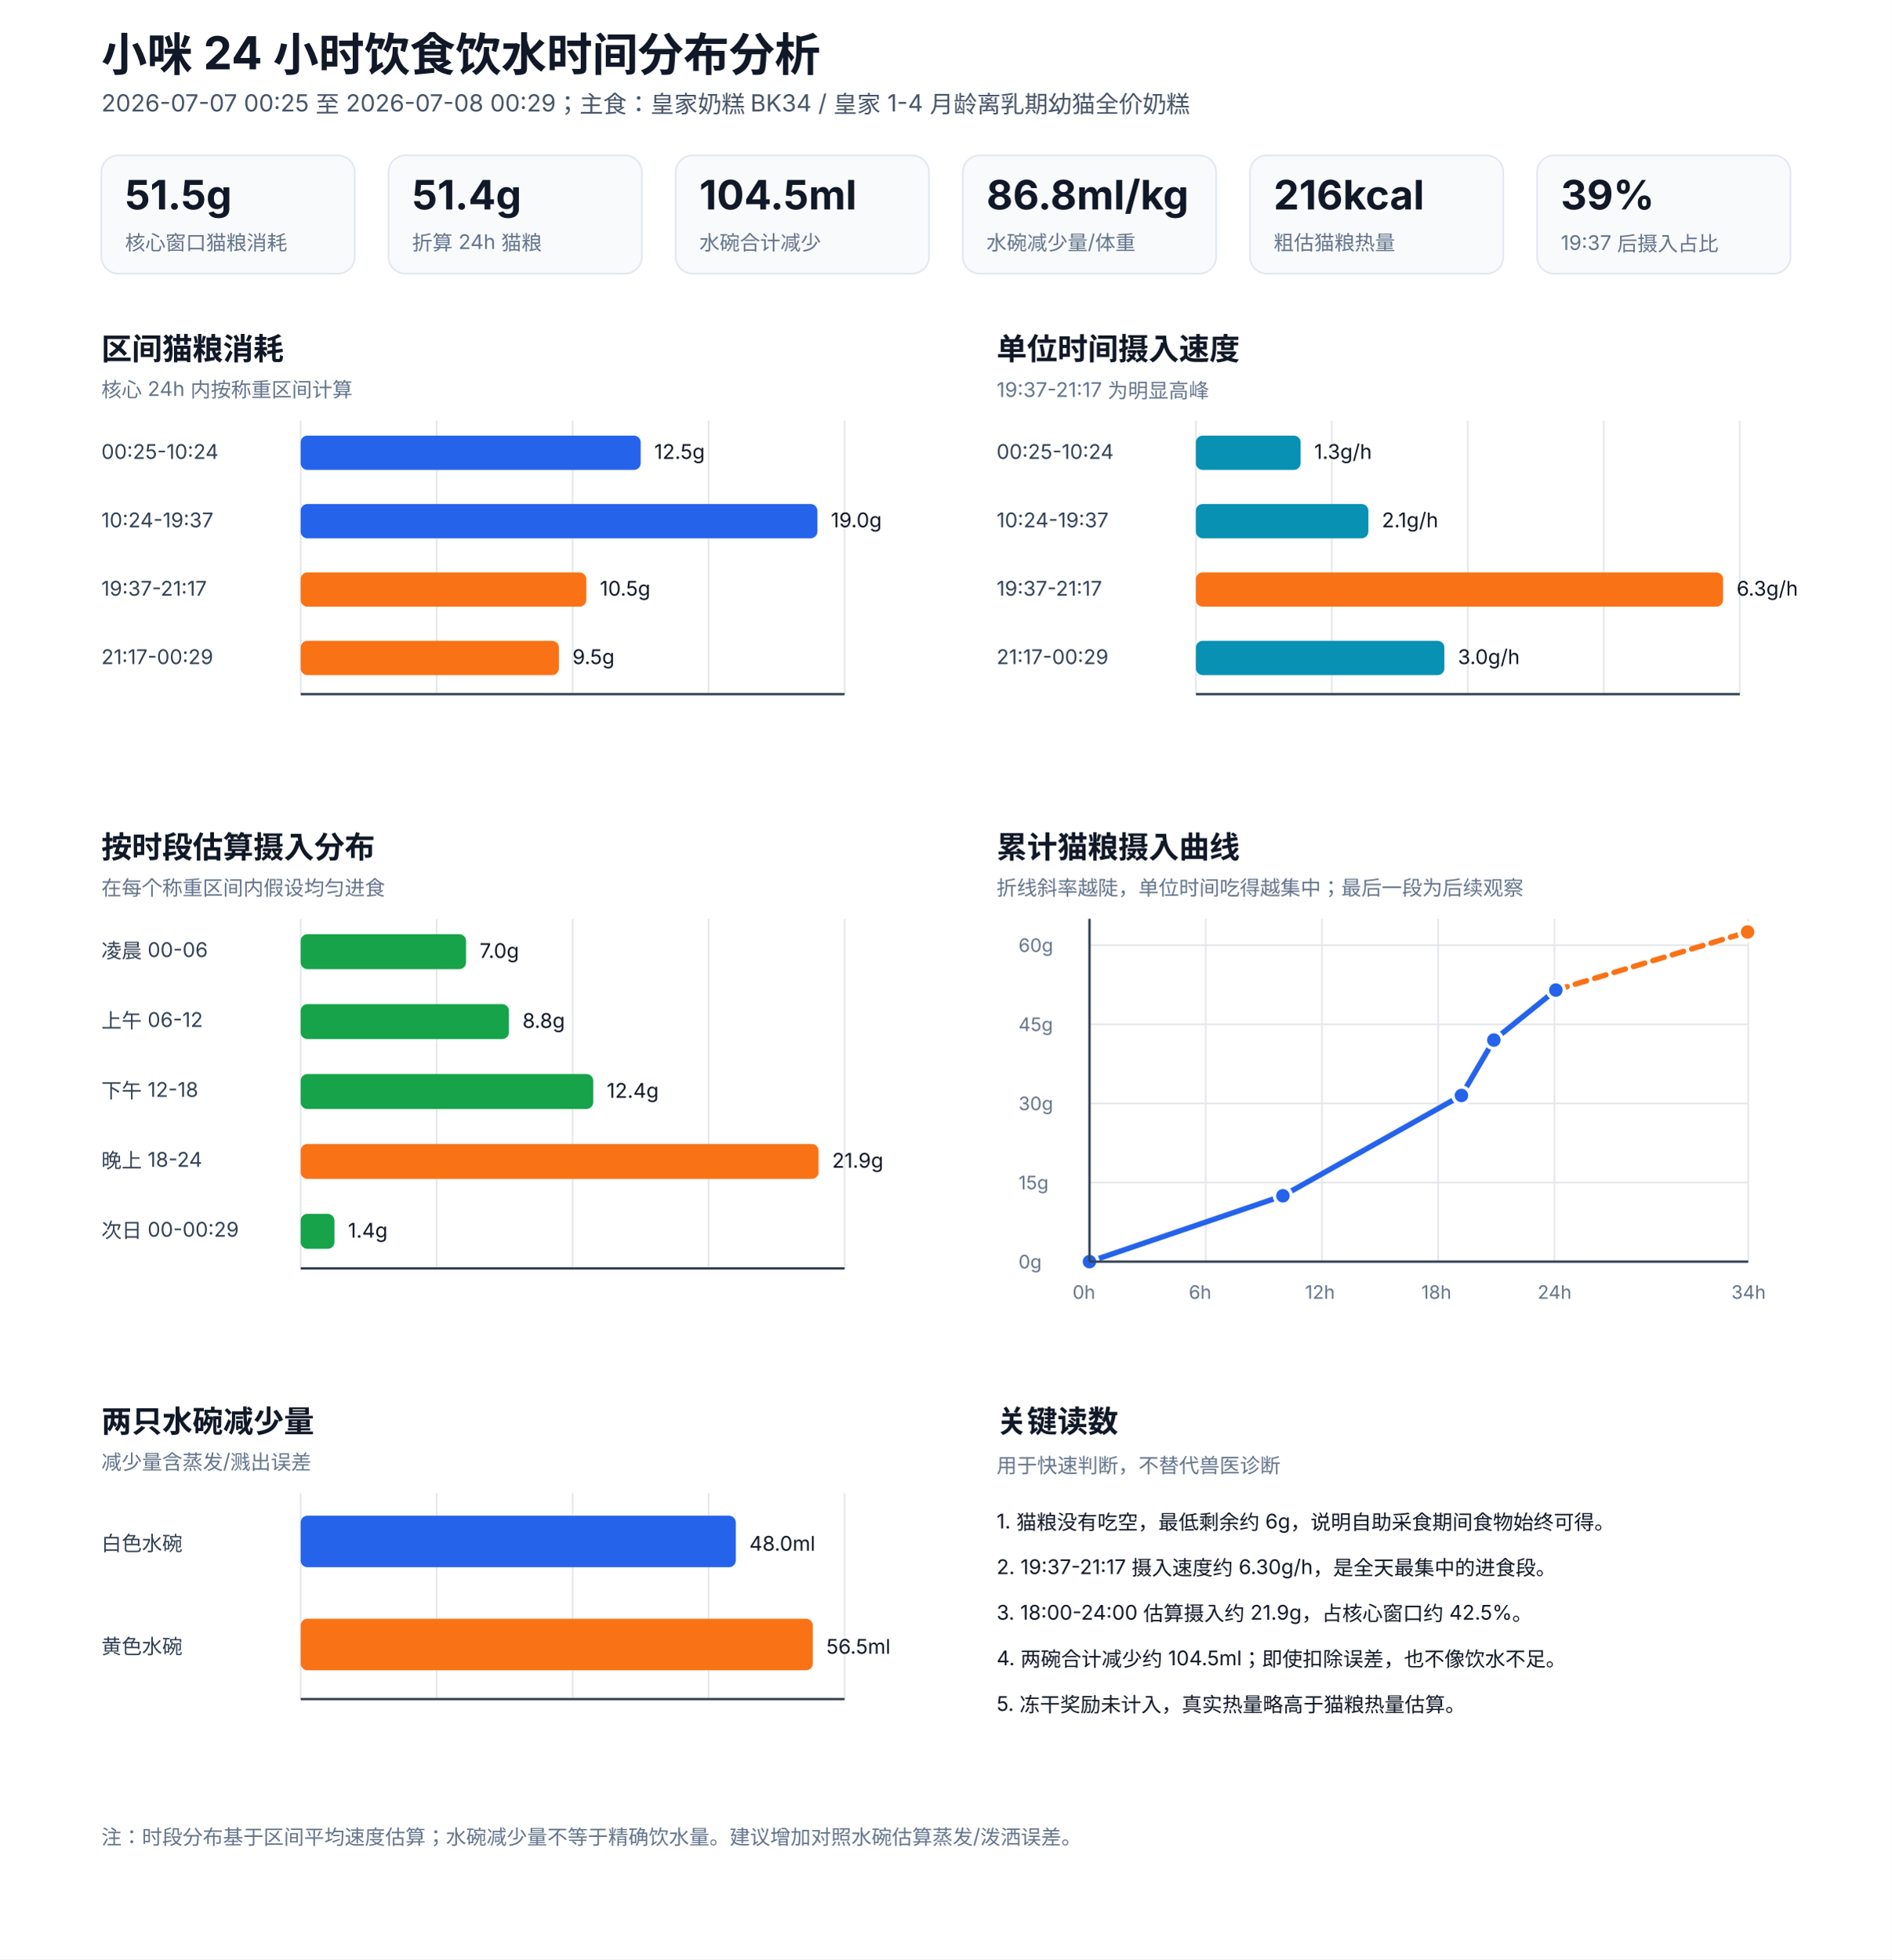
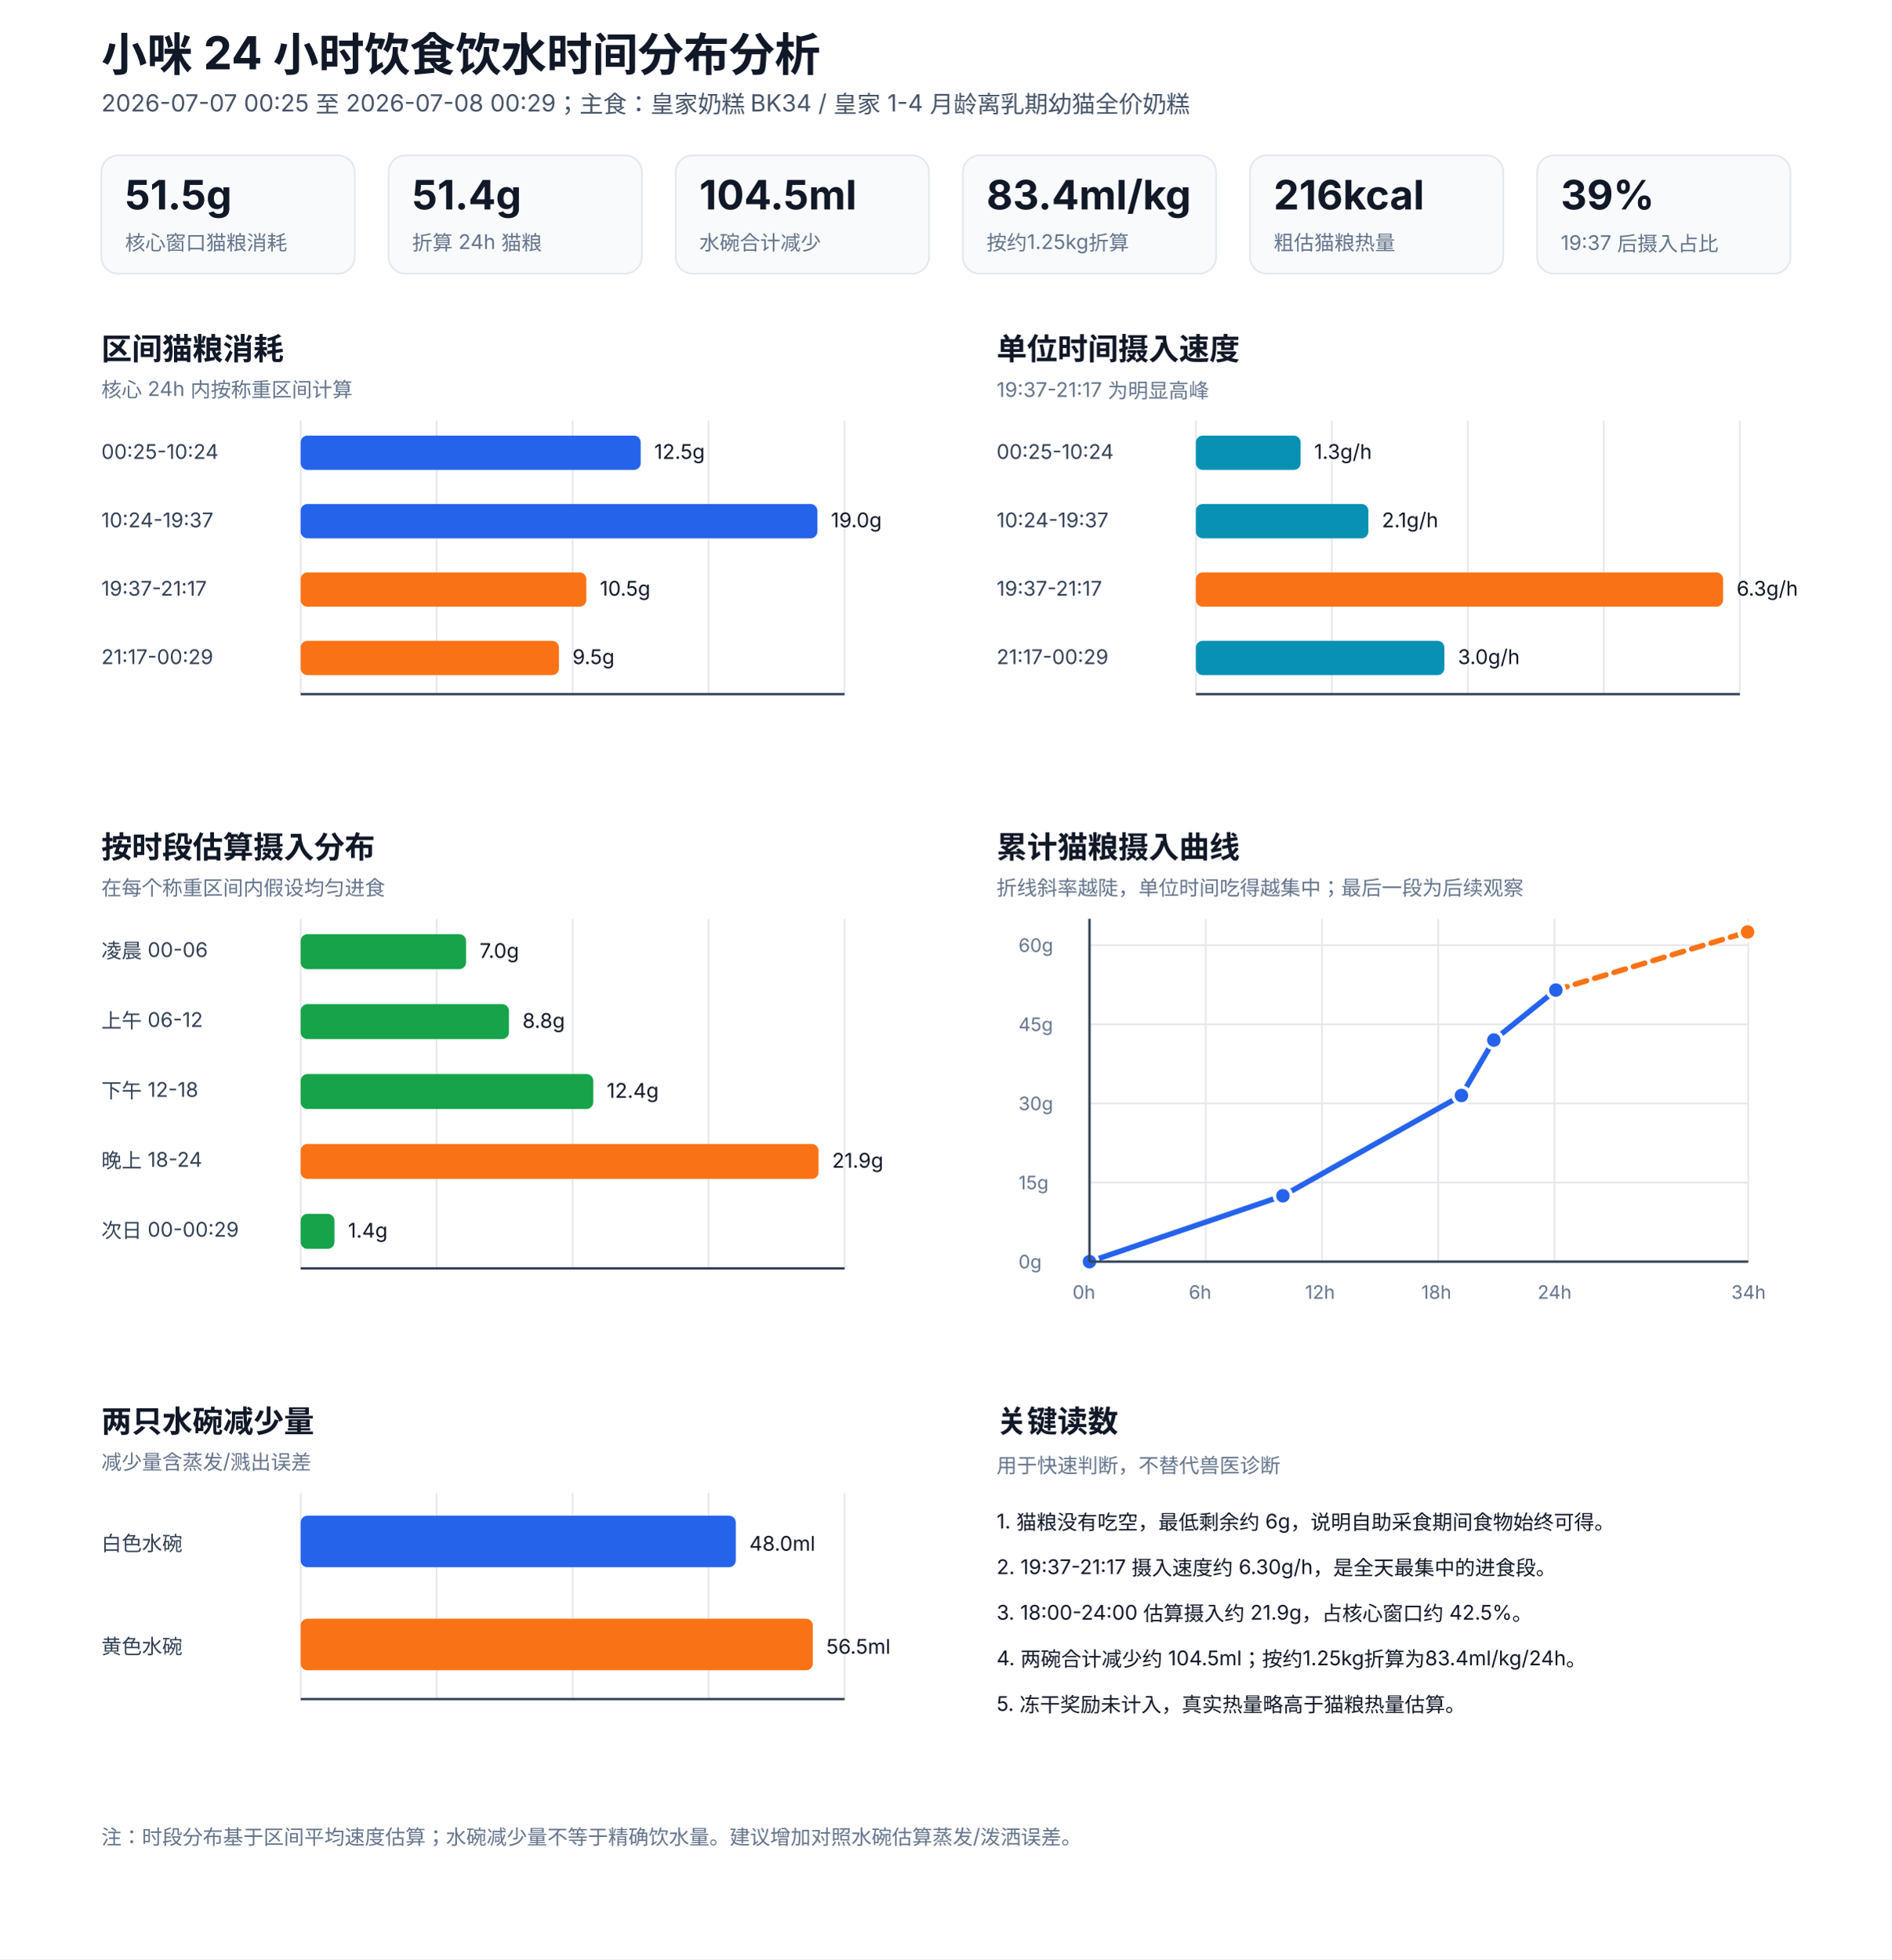
<svg xmlns="http://www.w3.org/2000/svg" width="1120" height="1160" viewBox="0 0 1120 1160" role="img" aria-labelledby="title desc">
  <defs>
    <style>
.bg{fill:#fff}.title{font:700 27px -apple-system,BlinkMacSystemFont,"PingFang SC","Microsoft YaHei",sans-serif;fill:#111827}.subtitle{font:14px -apple-system,BlinkMacSystemFont,"PingFang SC","Microsoft YaHei",sans-serif;fill:#475569}.panel-title{font:700 18px -apple-system,BlinkMacSystemFont,"PingFang SC","Microsoft YaHei",sans-serif;fill:#111827}.small{font:12px -apple-system,BlinkMacSystemFont,"PingFang SC","Microsoft YaHei",sans-serif;fill:#64748b}.axis-text{font:12px -apple-system,BlinkMacSystemFont,"PingFang SC","Microsoft YaHei",sans-serif;fill:#334155}.value{font:12px -apple-system,BlinkMacSystemFont,"PingFang SC","Microsoft YaHei",sans-serif;fill:#111827}.tick{font:11px -apple-system,BlinkMacSystemFont,"PingFang SC","Microsoft YaHei",sans-serif;fill:#64748b}.grid{stroke:#e5e7eb;stroke-width:1}.axis{stroke:#334155;stroke-width:1.4}.note{font:12px -apple-system,BlinkMacSystemFont,"PingFang SC","Microsoft YaHei",sans-serif;fill:#64748b}.metric{font:700 24px -apple-system,BlinkMacSystemFont,"PingFang SC","Microsoft YaHei",sans-serif;fill:#111827}.metric-label{font:12px -apple-system,BlinkMacSystemFont,"PingFang SC","Microsoft YaHei",sans-serif;fill:#64748b}
</style>
  </defs>
  <rect class="bg" width="1120" height="1160" />
  <text class="title" x="60" y="42">小咪 24 小时饮食饮水时间分布分析</text>
  <text class="subtitle" x="60" y="66">2026-07-07 00:25 至 2026-07-08 00:29；主食：皇家奶糕 BK34 / 皇家 1-4 月龄离乳期幼猫全价奶糕</text>
  <rect x="60" y="92" width="150" height="70" rx="10" fill="#f8fafc" stroke="#e2e8f0" />
  <text class="metric" x="74" y="124">51.5g</text>
  <text class="metric-label" x="74" y="148">核心窗口猫粮消耗</text>
  <rect x="230" y="92" width="150" height="70" rx="10" fill="#f8fafc" stroke="#e2e8f0" />
  <text class="metric" x="244" y="124">51.4g</text>
  <text class="metric-label" x="244" y="148">折算 24h 猫粮</text>
  <rect x="400" y="92" width="150" height="70" rx="10" fill="#f8fafc" stroke="#e2e8f0" />
  <text class="metric" x="414" y="124">104.5ml</text>
  <text class="metric-label" x="414" y="148">水碗合计减少</text>
  <rect x="570" y="92" width="150" height="70" rx="10" fill="#f8fafc" stroke="#e2e8f0" />
-   <text class="metric" x="584" y="124">86.8ml/kg</text>
-   <text class="metric-label" x="584" y="148">水碗减少量/体重</text>
+   <text class="metric" x="584" y="124">83.4ml/kg</text>
+   <text class="metric-label" x="584" y="148">按约1.25kg折算</text>
  <rect x="740" y="92" width="150" height="70" rx="10" fill="#f8fafc" stroke="#e2e8f0" />
  <text class="metric" x="754" y="124">216kcal</text>
  <text class="metric-label" x="754" y="148">粗估猫粮热量</text>
  <rect x="910" y="92" width="150" height="70" rx="10" fill="#f8fafc" stroke="#e2e8f0" />
  <text class="metric" x="924" y="124">39%</text>
  <text class="metric-label" x="924" y="148">19:37 后摄入占比</text>
  <text class="panel-title" x="60" y="213">区间猫粮消耗</text>
  <text class="small" x="60" y="235">核心 24h 内按称重区间计算</text>
  <line class="grid" x1="178.0" y1="249" x2="178.0" y2="411" />
  <line class="grid" x1="258.5" y1="249" x2="258.5" y2="411" />
  <line class="grid" x1="339.0" y1="249" x2="339.0" y2="411" />
  <line class="grid" x1="419.5" y1="249" x2="419.5" y2="411" />
  <line class="grid" x1="500.0" y1="249" x2="500.0" y2="411" />
  <text class="axis-text" x="60" y="271.68">00:25-10:24</text>
  <rect x="178" y="257.91" width="201.3" height="20.3" rx="4" fill="#2563eb" />
  <text class="value" x="387.3" y="271.68">12.5g</text>
  <text class="axis-text" x="60" y="312.18">10:24-19:37</text>
  <rect x="178" y="298.41" width="305.9" height="20.3" rx="4" fill="#2563eb" />
  <text class="value" x="491.9" y="312.18">19.0g</text>
  <text class="axis-text" x="60" y="352.68">19:37-21:17</text>
  <rect x="178" y="338.91" width="169.1" height="20.3" rx="4" fill="#f97316" />
  <text class="value" x="355.1" y="352.68">10.5g</text>
  <text class="axis-text" x="60" y="393.18">21:17-00:29</text>
  <rect x="178" y="379.41" width="152.9" height="20.3" rx="4" fill="#f97316" />
  <text class="value" x="338.9" y="393.18">9.5g</text>
  <line class="axis" x1="178" y1="411" x2="500" y2="411" />
  <text class="panel-title" x="590" y="213">单位时间摄入速度</text>
  <text class="small" x="590" y="235">19:37-21:17 为明显高峰</text>
  <line class="grid" x1="708.0" y1="249" x2="708.0" y2="411" />
  <line class="grid" x1="788.5" y1="249" x2="788.5" y2="411" />
  <line class="grid" x1="869.0" y1="249" x2="869.0" y2="411" />
  <line class="grid" x1="949.5" y1="249" x2="949.5" y2="411" />
  <line class="grid" x1="1030.0" y1="249" x2="1030.0" y2="411" />
  <text class="axis-text" x="590" y="271.68">00:25-10:24</text>
  <rect x="708" y="257.91" width="62.0" height="20.3" rx="4" fill="#0891b2" />
  <text class="value" x="778.0" y="271.68">1.3g/h</text>
  <text class="axis-text" x="590" y="312.18">10:24-19:37</text>
  <rect x="708" y="298.41" width="102.1" height="20.3" rx="4" fill="#0891b2" />
  <text class="value" x="818.1" y="312.18">2.1g/h</text>
  <text class="axis-text" x="590" y="352.68">19:37-21:17</text>
  <rect x="708" y="338.91" width="312.1" height="20.3" rx="4" fill="#f97316" />
  <text class="value" x="1028.1" y="352.68">6.3g/h</text>
  <text class="axis-text" x="590" y="393.18">21:17-00:29</text>
  <rect x="708" y="379.41" width="147.1" height="20.3" rx="4" fill="#0891b2" />
  <text class="value" x="863.1" y="393.18">3.0g/h</text>
  <line class="axis" x1="708" y1="411" x2="1030" y2="411" />
  <text class="panel-title" x="60" y="508">按时段估算摄入分布</text>
  <text class="small" x="60" y="530">在每个称重区间内假设均匀进食</text>
  <line class="grid" x1="178.0" y1="544" x2="178.0" y2="751" />
  <line class="grid" x1="258.5" y1="544" x2="258.5" y2="751" />
  <line class="grid" x1="339.0" y1="544" x2="339.0" y2="751" />
  <line class="grid" x1="419.5" y1="544" x2="419.5" y2="751" />
  <line class="grid" x1="500.0" y1="544" x2="500.0" y2="751" />
  <text class="axis-text" x="60" y="567.184">凌晨 00-06</text>
  <rect x="178" y="553.108" width="97.9" height="20.7" rx="4" fill="#16a34a" />
  <text class="value" x="283.9" y="567.184">7.0g</text>
  <text class="axis-text" x="60" y="608.584">上午 06-12</text>
  <rect x="178" y="594.508" width="123.3" height="20.7" rx="4" fill="#16a34a" />
  <text class="value" x="309.3" y="608.584">8.8g</text>
  <text class="axis-text" x="60" y="649.984">下午 12-18</text>
  <rect x="178" y="635.908" width="173.2" height="20.7" rx="4" fill="#16a34a" />
  <text class="value" x="359.2" y="649.984">12.4g</text>
  <text class="axis-text" x="60" y="691.384">晚上 18-24</text>
  <rect x="178" y="677.308" width="306.6" height="20.7" rx="4" fill="#f97316" />
  <text class="value" x="492.6" y="691.384">21.9g</text>
  <text class="axis-text" x="60" y="732.784">次日 00-00:29</text>
  <rect x="178" y="718.708" width="20.0" height="20.7" rx="4" fill="#16a34a" />
  <text class="value" x="206.0" y="732.784">1.4g</text>
  <line class="axis" x1="178" y1="751" x2="500" y2="751" />
  <text class="panel-title" x="590" y="508">累计猫粮摄入曲线</text>
  <text class="small" x="590" y="530">折线斜率越陡，单位时间吃得越集中；最后一段为后续观察</text>
  <line class="grid" x1="645" y1="747" x2="1035" y2="747" />
  <text class="tick" x="603" y="751">0g</text>
  <line class="grid" x1="645" y1="700.154" x2="1035" y2="700.154" />
  <text class="tick" x="603" y="704.154">15g</text>
  <line class="grid" x1="645" y1="653.308" x2="1035" y2="653.308" />
  <text class="tick" x="603" y="657.308">30g</text>
  <line class="grid" x1="645" y1="606.462" x2="1035" y2="606.462" />
  <text class="tick" x="603" y="610.462">45g</text>
  <line class="grid" x1="645" y1="559.615" x2="1035" y2="559.615" />
  <text class="tick" x="603" y="563.615">60g</text>
  <line class="grid" x1="645" y1="544" x2="645" y2="747" />
  <text class="tick" x="635" y="769">0h</text>
  <line class="grid" x1="713.824" y1="544" x2="713.824" y2="747" />
  <text class="tick" x="703.824" y="769">6h</text>
  <line class="grid" x1="782.647" y1="544" x2="782.647" y2="747" />
  <text class="tick" x="772.647" y="769">12h</text>
  <line class="grid" x1="851.471" y1="544" x2="851.471" y2="747" />
  <text class="tick" x="841.471" y="769">18h</text>
  <line class="grid" x1="920.294" y1="544" x2="920.294" y2="747" />
  <text class="tick" x="910.294" y="769">24h</text>
  <line class="grid" x1="1035" y1="544" x2="1035" y2="747" />
  <text class="tick" x="1025" y="769">34h</text>
  <polyline points="645.0,747.0 759.5,708.0 865.2,648.6 884.4,615.8 921.1,586.2" fill="none" stroke="#2563eb" stroke-width="3.2" stroke-linecap="round" stroke-linejoin="round" />
  <polyline points="921.1,586.2 1034.6,551.8" fill="none" stroke="#f97316" stroke-width="3.2" stroke-dasharray="7 5" stroke-linecap="round" stroke-linejoin="round" />
  <circle cx="645.0" cy="747.0" r="5" fill="#2563eb" stroke="#fff" stroke-width="2" />
  <circle cx="759.5" cy="708.0" r="5" fill="#2563eb" stroke="#fff" stroke-width="2" />
  <circle cx="865.2" cy="648.6" r="5" fill="#2563eb" stroke="#fff" stroke-width="2" />
  <circle cx="884.4" cy="615.8" r="5" fill="#2563eb" stroke="#fff" stroke-width="2" />
  <circle cx="921.1" cy="586.2" r="5" fill="#2563eb" stroke="#fff" stroke-width="2" />
  <circle cx="1034.6" cy="551.8" r="5" fill="#f97316" stroke="#fff" stroke-width="2" />
  <line class="axis" x1="645" y1="544" x2="645" y2="747" />
  <line class="axis" x1="645" y1="747" x2="1035" y2="747" />
  <text class="panel-title" x="60" y="848">两只水碗减少量</text>
  <text class="small" x="60" y="870">减少量含蒸发/溅出误差</text>
  <line class="grid" x1="178.0" y1="884" x2="178.0" y2="1006" />
  <line class="grid" x1="258.5" y1="884" x2="258.5" y2="1006" />
  <line class="grid" x1="339.0" y1="884" x2="339.0" y2="1006" />
  <line class="grid" x1="419.5" y1="884" x2="419.5" y2="1006" />
  <line class="grid" x1="500.0" y1="884" x2="500.0" y2="1006" />
  <text class="axis-text" x="60" y="918.16">白色水碗</text>
  <rect x="178" y="897.42" width="257.6" height="30.5" rx="4" fill="#2563eb" />
  <text class="value" x="443.6" y="918.16">48.0ml</text>
  <text class="axis-text" x="60" y="979.16">黄色水碗</text>
  <rect x="178" y="958.42" width="303.2" height="30.5" rx="4" fill="#f97316" />
  <text class="value" x="489.2" y="979.16">56.5ml</text>
  <line class="axis" x1="178" y1="1006" x2="500" y2="1006" />
  <text class="panel-title" x="590" y="848">关键读数</text>
  <text class="small" x="590" y="872">用于快速判断，不替代兽医诊断</text>
  <text class="value" x="590" y="905">1. 猫粮没有吃空，最低剩余约 6g，说明自助采食期间食物始终可得。</text>
  <text class="value" x="590" y="932">2. 19:37-21:17 摄入速度约 6.30g/h，是全天最集中的进食段。</text>
  <text class="value" x="590" y="959">3. 18:00-24:00 估算摄入约 21.9g，占核心窗口约 42.5%。</text>
-   <text class="value" x="590" y="986">4. 两碗合计减少约 104.5ml；即使扣除误差，也不像饮水不足。</text>
+   <text class="value" x="590" y="986">4. 两碗合计减少约 104.5ml；按约1.25kg折算为83.4ml/kg/24h。</text>
  <text class="value" x="590" y="1013">5. 冻干奖励未计入，真实热量略高于猫粮热量估算。</text>
  <text class="note" x="60" y="1092">注：时段分布基于区间平均速度估算；水碗减少量不等于精确饮水量。建议增加对照水碗估算蒸发/泼洒误差。</text>
</svg>
